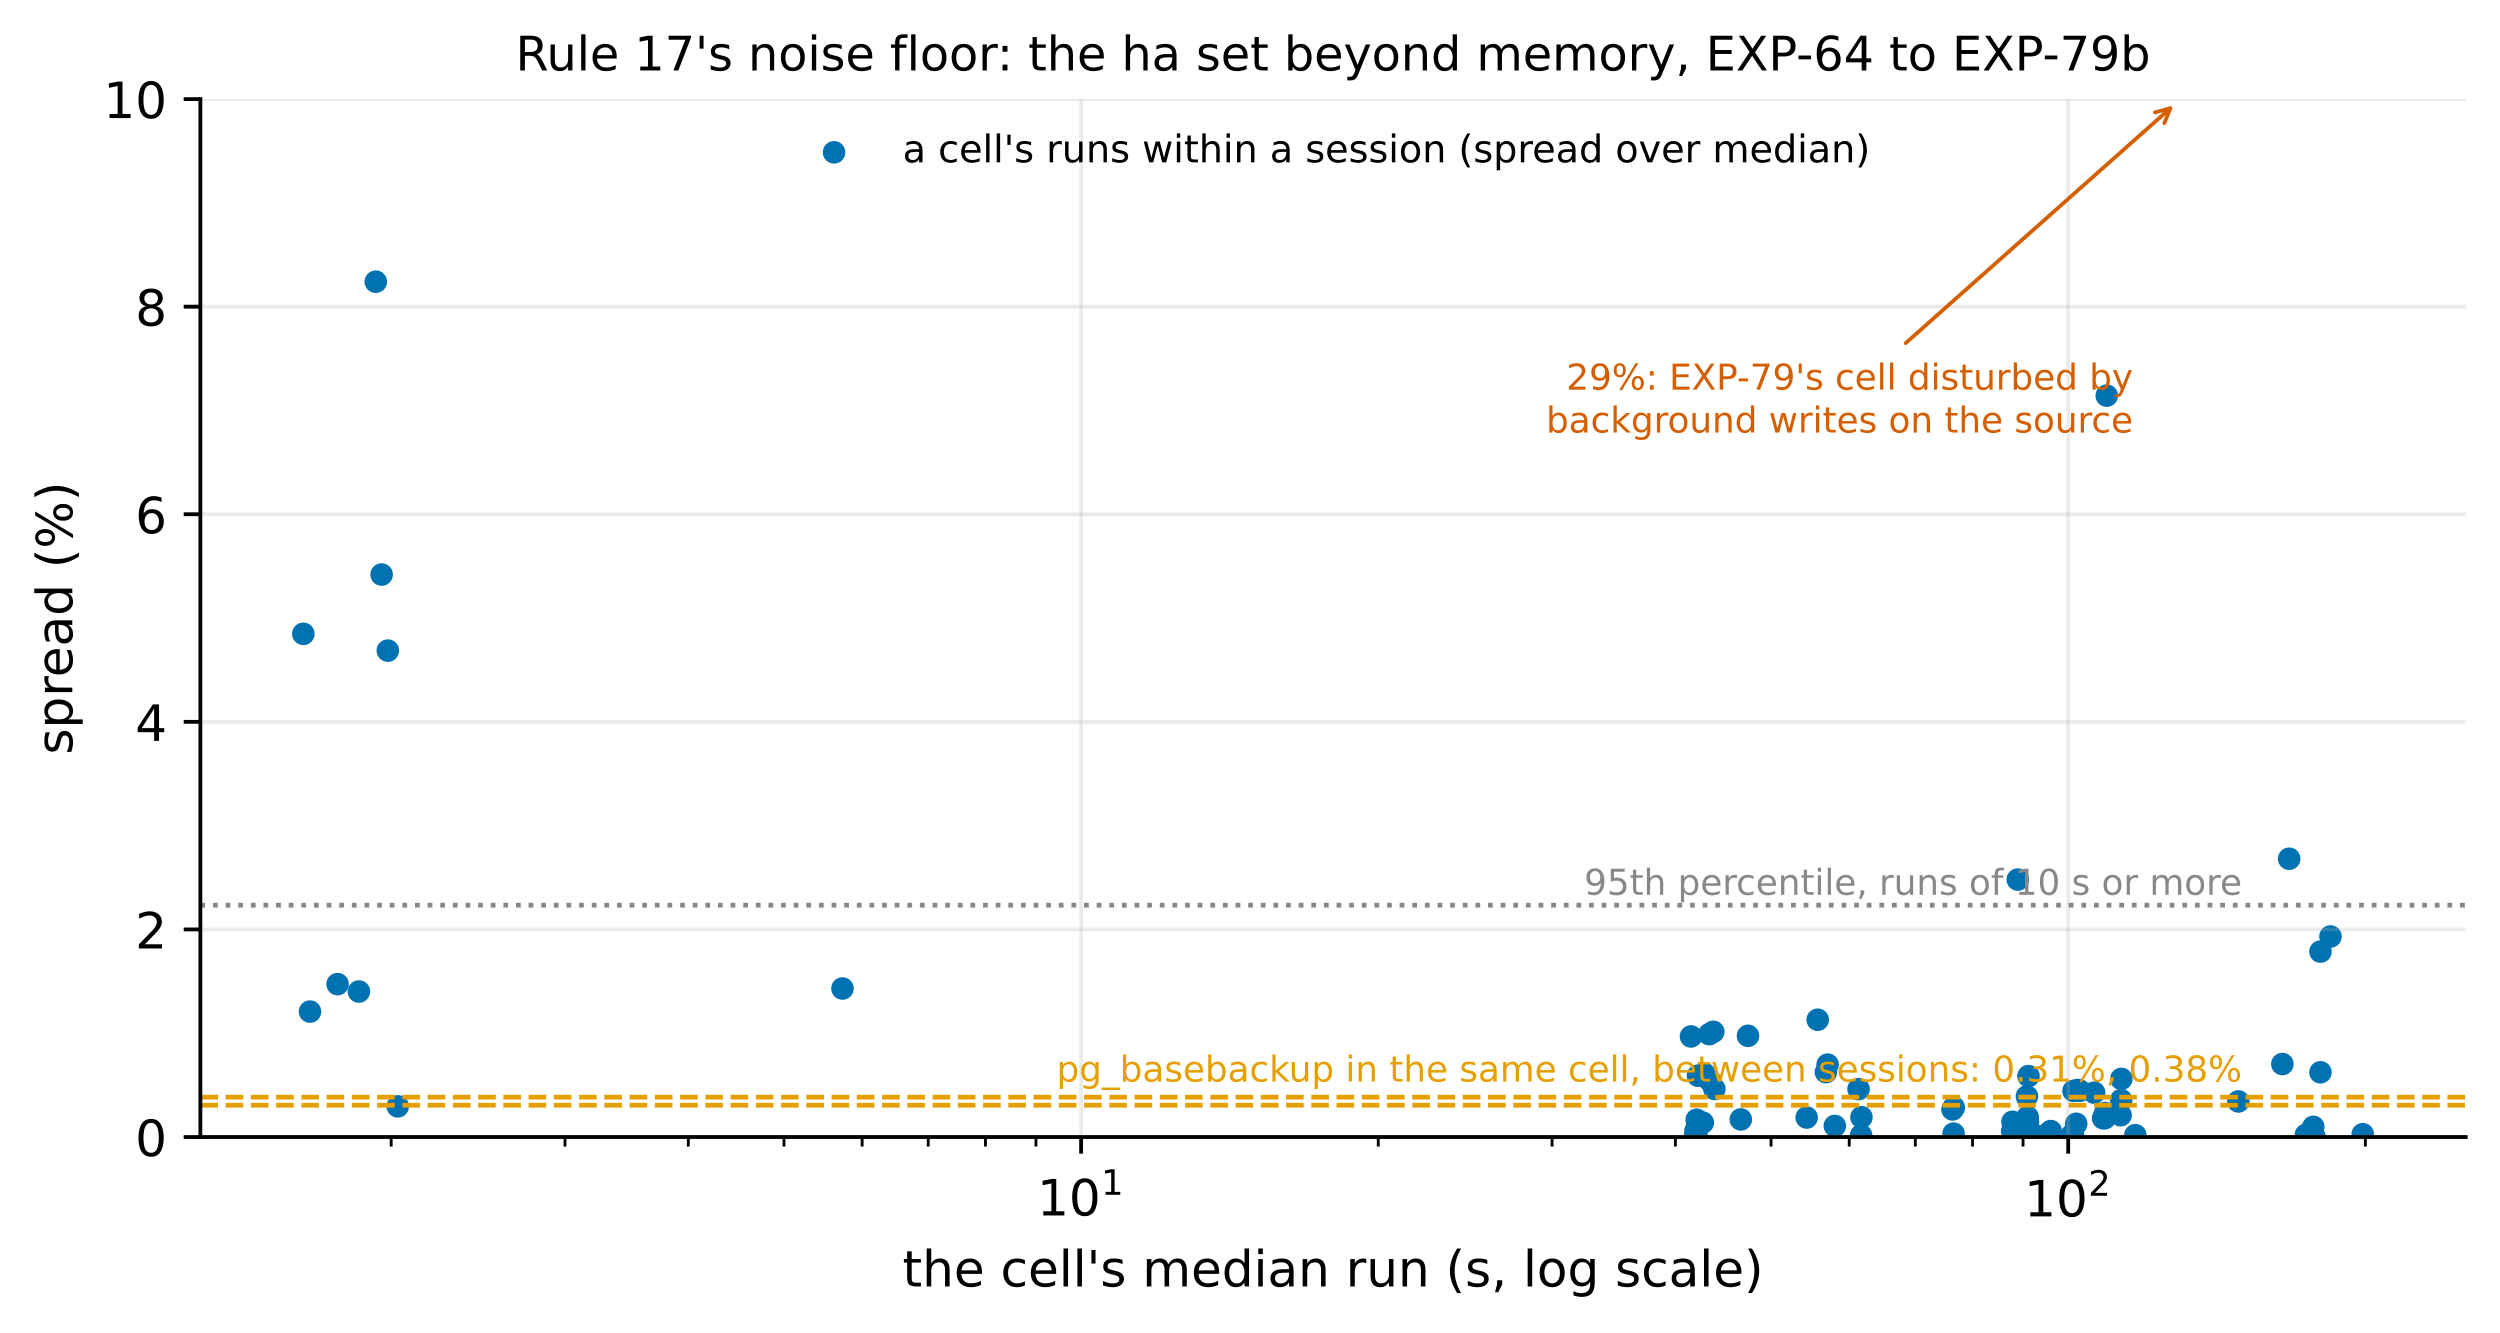
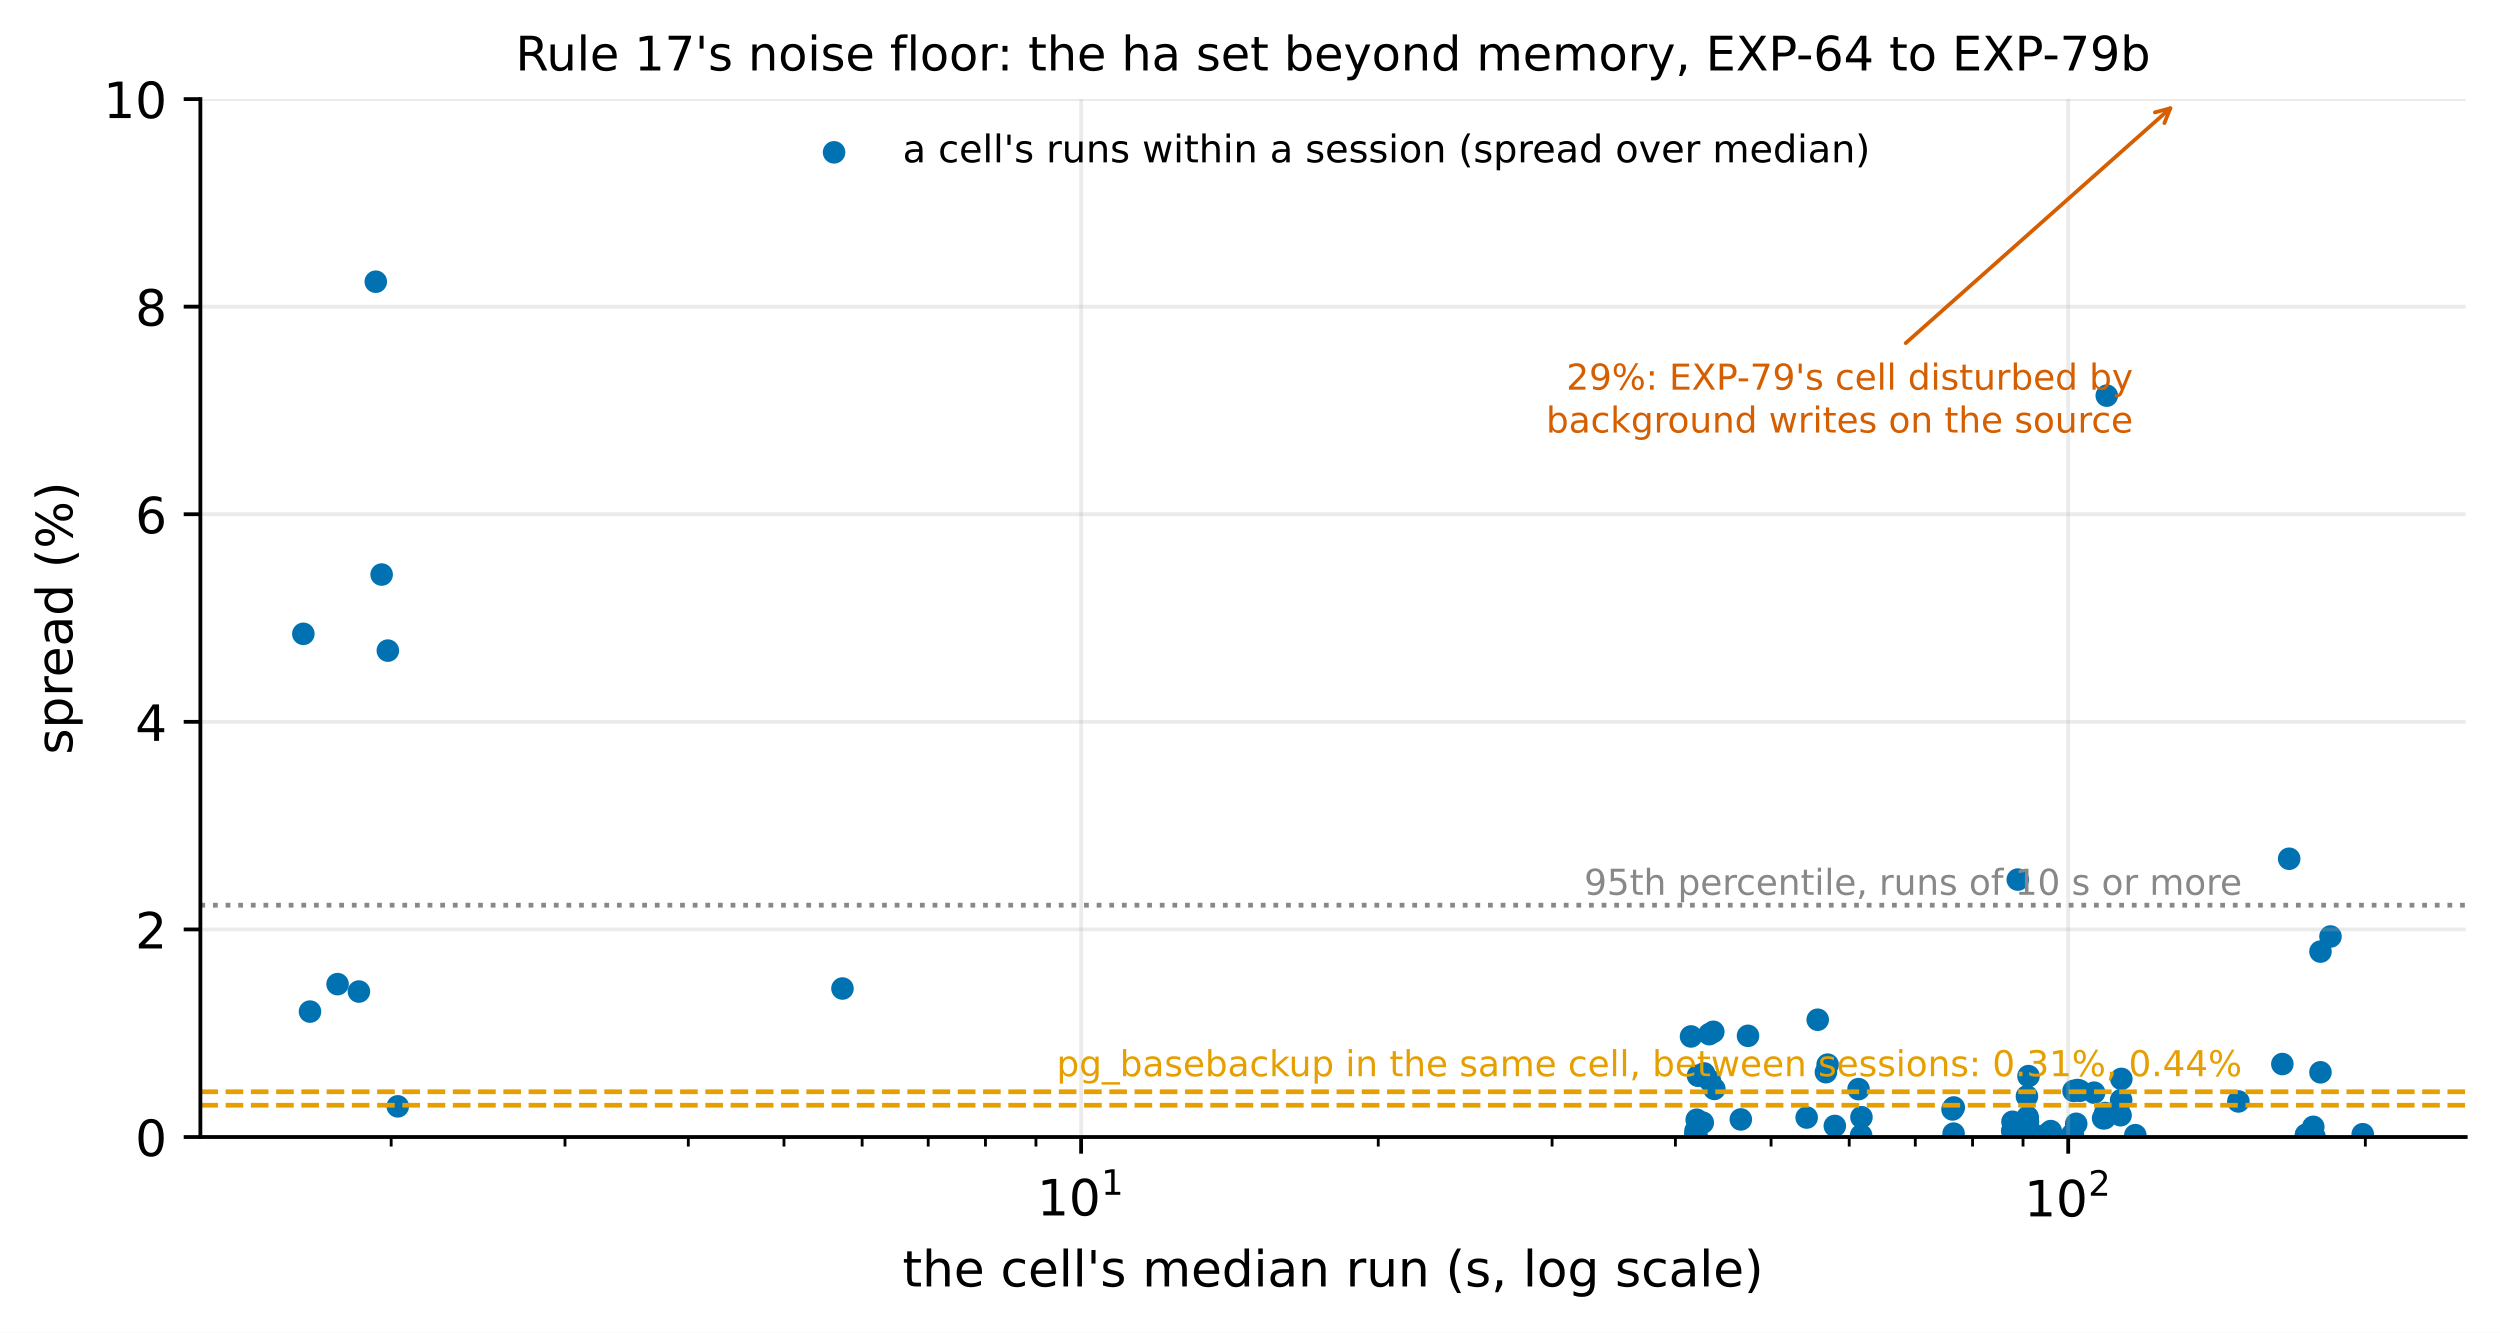
<svg xmlns="http://www.w3.org/2000/svg" xmlns:xlink="http://www.w3.org/1999/xlink" width="524.791pt" height="279.773pt" viewBox="0 0 524.791 279.773" version="1.1">
  <defs>
    <style type="text/css">*{stroke-linejoin: round; stroke-linecap: butt}</style>
  </defs>
  <g id="figure_1">
    <g id="patch_1">
      <path d="M -0 279.773  L 524.791 279.773  L 524.791 0  L -0 0  z " style="fill: #ffffff" />
    </g>
    <g id="axes_1">
      <g id="patch_2">
        <path d="M 42.062 238.68  L 517.591 238.68  L 517.591 20.798  L 42.062 20.798  z " style="fill: #ffffff" />
      </g>
      <g id="PathCollection_1">
        <defs>
          <path id="m42fb7df55c" d="M 0 1.871  C 0.496 1.871 0.972 1.674 1.323 1.323  C 1.674 0.972 1.871 0.496 1.871 0  C 1.871 -0.496 1.674 -0.972 1.323 -1.323  C 0.972 -1.674 0.496 -1.871 0 -1.871  C -0.496 -1.871 -0.972 -1.674 -1.323 -1.323  C -1.674 -0.972 -1.871 -0.496 -1.871 0  C -1.871 0.496 -1.674 0.972 -1.323 1.323  C -0.972 1.674 -0.496 1.871 0 1.871  z " style="stroke: #0072b2" />
        </defs>
        <g clip-path="url(#p3432570f32)">
          <use xlink:href="#m42fb7df55c" x="81.413" y="136.574" style="fill: #0072b2; stroke: #0072b2" />
          <use xlink:href="#m42fb7df55c" x="425.339" y="235.989" style="fill: #0072b2; stroke: #0072b2" />
          <use xlink:href="#m42fb7df55c" x="422.452" y="235.479" style="fill: #0072b2; stroke: #0072b2" />
          <use xlink:href="#m42fb7df55c" x="479.104" y="223.357" style="fill: #0072b2; stroke: #0072b2" />
          <use xlink:href="#m42fb7df55c" x="425.815" y="225.892" style="fill: #0072b2; stroke: #0072b2" />
          <use xlink:href="#m42fb7df55c" x="487.104" y="225.096" style="fill: #0072b2; stroke: #0072b2" />
          <use xlink:href="#m42fb7df55c" x="480.533" y="180.266" style="fill: #0072b2; stroke: #0072b2" />
          <use xlink:href="#m42fb7df55c" x="469.872" y="231.209" style="fill: #0072b2; stroke: #0072b2" />
          <use xlink:href="#m42fb7df55c" x="436.612" y="228.97" style="fill: #0072b2; stroke: #0072b2" />
          <use xlink:href="#m42fb7df55c" x="425.624" y="234.464" style="fill: #0072b2; stroke: #0072b2" />
          <use xlink:href="#m42fb7df55c" x="489.207" y="196.588" style="fill: #0072b2; stroke: #0072b2" />
          <use xlink:href="#m42fb7df55c" x="80.111" y="120.605" style="fill: #0072b2; stroke: #0072b2" />
          <use xlink:href="#m42fb7df55c" x="70.865" y="206.584" style="fill: #0072b2; stroke: #0072b2" />
          <use xlink:href="#m42fb7df55c" x="436.118" y="228.81" style="fill: #0072b2; stroke: #0072b2" />
          <use xlink:href="#m42fb7df55c" x="409.869" y="232.887" style="fill: #0072b2; stroke: #0072b2" />
          <use xlink:href="#m42fb7df55c" x="435.83" y="235.9" style="fill: #0072b2; stroke: #0072b2" />
          <use xlink:href="#m42fb7df55c" x="410.088" y="237.968" style="fill: #0072b2; stroke: #0072b2" />
          <use xlink:href="#m42fb7df55c" x="425.56" y="238.416" style="fill: #0072b2; stroke: #0072b2" />
          <use xlink:href="#m42fb7df55c" x="75.341" y="208.141" style="fill: #0072b2; stroke: #0072b2" />
          <use xlink:href="#m42fb7df55c" x="78.884" y="59.135" style="fill: #0072b2; stroke: #0072b2" />
          <use xlink:href="#m42fb7df55c" x="410.131" y="232.477" style="fill: #0072b2; stroke: #0072b2" />
          <use xlink:href="#m42fb7df55c" x="366.935" y="217.435" style="fill: #0072b2; stroke: #0072b2" />
          <use xlink:href="#m42fb7df55c" x="365.427" y="234.986" style="fill: #0072b2; stroke: #0072b2" />
          <use xlink:href="#m42fb7df55c" x="381.567" y="214.058" style="fill: #0072b2; stroke: #0072b2" />
          <use xlink:href="#m42fb7df55c" x="425.685" y="238.106" style="fill: #0072b2; stroke: #0072b2" />
          <use xlink:href="#m42fb7df55c" x="390.141" y="228.625" style="fill: #0072b2; stroke: #0072b2" />
          <use xlink:href="#m42fb7df55c" x="390.749" y="234.516" style="fill: #0072b2; stroke: #0072b2" />
          <use xlink:href="#m42fb7df55c" x="390.676" y="238.327" style="fill: #0072b2; stroke: #0072b2" />
          <use xlink:href="#m42fb7df55c" x="429.809" y="238.017" style="fill: #0072b2; stroke: #0072b2" />
          <use xlink:href="#m42fb7df55c" x="379.249" y="234.59" style="fill: #0072b2; stroke: #0072b2" />
          <use xlink:href="#m42fb7df55c" x="383.289" y="225.068" style="fill: #0072b2; stroke: #0072b2" />
          <use xlink:href="#m42fb7df55c" x="383.648" y="223.481" style="fill: #0072b2; stroke: #0072b2" />
          <use xlink:href="#m42fb7df55c" x="426.692" y="238.017" style="fill: #0072b2; stroke: #0072b2" />
          <use xlink:href="#m42fb7df55c" x="359.869" y="228.583" style="fill: #0072b2; stroke: #0072b2" />
          <use xlink:href="#m42fb7df55c" x="445.143" y="234.11" style="fill: #0072b2; stroke: #0072b2" />
          <use xlink:href="#m42fb7df55c" x="445.26" y="230.919" style="fill: #0072b2; stroke: #0072b2" />
          <use xlink:href="#m42fb7df55c" x="434.994" y="238.141" style="fill: #0072b2; stroke: #0072b2" />
          <use xlink:href="#m42fb7df55c" x="358.946" y="226.871" style="fill: #0072b2; stroke: #0072b2" />
          <use xlink:href="#m42fb7df55c" x="359.651" y="216.592" style="fill: #0072b2; stroke: #0072b2" />
          <use xlink:href="#m42fb7df55c" x="448.24" y="238.289" style="fill: #0072b2; stroke: #0072b2" />
          <use xlink:href="#m42fb7df55c" x="445.305" y="226.477" style="fill: #0072b2; stroke: #0072b2" />
          <use xlink:href="#m42fb7df55c" x="434.999" y="238.659" style="fill: #0072b2; stroke: #0072b2" />
          <use xlink:href="#m42fb7df55c" x="354.973" y="217.566" style="fill: #0072b2; stroke: #0072b2" />
          <use xlink:href="#m42fb7df55c" x="358.804" y="217.088" style="fill: #0072b2; stroke: #0072b2" />
          <use xlink:href="#m42fb7df55c" x="441.472" y="234.743" style="fill: #0072b2; stroke: #0072b2" />
          <use xlink:href="#m42fb7df55c" x="441.842" y="234.719" style="fill: #0072b2; stroke: #0072b2" />
          <use xlink:href="#m42fb7df55c" x="435.27" y="228.997" style="fill: #0072b2; stroke: #0072b2" />
          <use xlink:href="#m42fb7df55c" x="357.441" y="235.665" style="fill: #0072b2; stroke: #0072b2" />
          <use xlink:href="#m42fb7df55c" x="357.712" y="225.332" style="fill: #0072b2; stroke: #0072b2" />
          <use xlink:href="#m42fb7df55c" x="385.159" y="236.352" style="fill: #0072b2; stroke: #0072b2" />
          <use xlink:href="#m42fb7df55c" x="430.485" y="237.432" style="fill: #0072b2; stroke: #0072b2" />
          <use xlink:href="#m42fb7df55c" x="440.752" y="-1" style="fill: #0072b2; stroke: #0072b2" />
          <use xlink:href="#m42fb7df55c" x="444.967" y="-1" style="fill: #0072b2; stroke: #0072b2" />
          <use xlink:href="#m42fb7df55c" x="442.245" y="83.054" style="fill: #0072b2; stroke: #0072b2" />
          <use xlink:href="#m42fb7df55c" x="356.167" y="235.052" style="fill: #0072b2; stroke: #0072b2" />
          <use xlink:href="#m42fb7df55c" x="439.588" y="229.368" style="fill: #0072b2; stroke: #0072b2" />
          <use xlink:href="#m42fb7df55c" x="435.136" y="238.249" style="fill: #0072b2; stroke: #0072b2" />
          <use xlink:href="#m42fb7df55c" x="356.439" y="225.814" style="fill: #0072b2; stroke: #0072b2" />
          <use xlink:href="#m42fb7df55c" x="422.521" y="237.366" style="fill: #0072b2; stroke: #0072b2" />
          <use xlink:href="#m42fb7df55c" x="83.497" y="232.243" style="fill: #0072b2; stroke: #0072b2" />
          <use xlink:href="#m42fb7df55c" x="425.485" y="230.14" style="fill: #0072b2; stroke: #0072b2" />
          <use xlink:href="#m42fb7df55c" x="487.107" y="199.755" style="fill: #0072b2; stroke: #0072b2" />
          <use xlink:href="#m42fb7df55c" x="356.122" y="238.265" style="fill: #0072b2; stroke: #0072b2" />
          <use xlink:href="#m42fb7df55c" x="425.708" y="235.473" style="fill: #0072b2; stroke: #0072b2" />
          <use xlink:href="#m42fb7df55c" x="65.074" y="212.35" style="fill: #0072b2; stroke: #0072b2" />
          <use xlink:href="#m42fb7df55c" x="425.257" y="237.959" style="fill: #0072b2; stroke: #0072b2" />
          <use xlink:href="#m42fb7df55c" x="176.848" y="207.505" style="fill: #0072b2; stroke: #0072b2" />
          <use xlink:href="#m42fb7df55c" x="63.677" y="133.049" style="fill: #0072b2; stroke: #0072b2" />
          <use xlink:href="#m42fb7df55c" x="422.393" y="237.414" style="fill: #0072b2; stroke: #0072b2" />
          <use xlink:href="#m42fb7df55c" x="355.851" y="238.16" style="fill: #0072b2; stroke: #0072b2" />
          <use xlink:href="#m42fb7df55c" x="425.622" y="234.752" style="fill: #0072b2; stroke: #0072b2" />
          <use xlink:href="#m42fb7df55c" x="423.562" y="184.638" style="fill: #0072b2; stroke: #0072b2" />
          <use xlink:href="#m42fb7df55c" x="355.913" y="237.381" style="fill: #0072b2; stroke: #0072b2" />
          <use xlink:href="#m42fb7df55c" x="441.907" y="233.643" style="fill: #0072b2; stroke: #0072b2" />
          <use xlink:href="#m42fb7df55c" x="485.596" y="236.54" style="fill: #0072b2; stroke: #0072b2" />
          <use xlink:href="#m42fb7df55c" x="484.087" y="238.217" style="fill: #0072b2; stroke: #0072b2" />
          <use xlink:href="#m42fb7df55c" x="484.061" y="238.242" style="fill: #0072b2; stroke: #0072b2" />
          <use xlink:href="#m42fb7df55c" x="485.847" y="238.607" style="fill: #0072b2; stroke: #0072b2" />
          <use xlink:href="#m42fb7df55c" x="495.976" y="238.088" style="fill: #0072b2; stroke: #0072b2" />
          <use xlink:href="#m42fb7df55c" x="484.356" y="238.219" style="fill: #0072b2; stroke: #0072b2" />
        </g>
      </g>
      <g id="matplotlib.axis_1">
        <g id="xtick_1">
          <g id="line2d_1">
            <path d="M 226.944 238.68  L 226.944 20.798  " clip-path="url(#p3432570f32)" style="fill: none; stroke: #b0b0b0; stroke-opacity: 0.25; stroke-width: 0.8; stroke-linecap: square" />
          </g>
          <g id="line2d_2">
            <defs>
              <path id="m3b7faea5d2" d="M 0 0  L 0 3.5  " style="stroke: #000000; stroke-width: 0.8" />
            </defs>
            <g>
              <use xlink:href="#m3b7faea5d2" x="226.944" y="238.68" style="stroke: #000000; stroke-width: 0.8" />
            </g>
          </g>
          <g id="text_1">
            <g transform="translate(217.7041 255.4451)">
              <text>
                <tspan x="0" y="-0.304" style="font-size: 10.5px; font-family: 'DejaVu Sans'">1</tspan>
                <tspan x="6.68" y="-0.304" style="font-size: 10.5px; font-family: 'DejaVu Sans'">0</tspan>
                <tspan x="13.461" y="-4.641" style="font-size: 7.35px; font-family: 'DejaVu Sans'">1</tspan>
              </text>
            </g>
          </g>
        </g>
        <g id="xtick_2">
          <g id="line2d_3">
            <path d="M 434.15 238.68  L 434.15 20.798  " clip-path="url(#p3432570f32)" style="fill: none; stroke: #b0b0b0; stroke-opacity: 0.25; stroke-width: 0.8; stroke-linecap: square" />
          </g>
          <g id="line2d_4">
            <g>
              <use xlink:href="#m3b7faea5d2" x="434.15" y="238.68" style="stroke: #000000; stroke-width: 0.8" />
            </g>
          </g>
          <g id="text_2">
            <g transform="translate(424.9102 255.5501)">
              <text>
                <tspan x="0" y="-0.206" style="font-size: 10.5px; font-family: 'DejaVu Sans'">1</tspan>
                <tspan x="6.68" y="-0.206" style="font-size: 10.5px; font-family: 'DejaVu Sans'">0</tspan>
                <tspan x="13.461" y="-4.542" style="font-size: 7.35px; font-family: 'DejaVu Sans'">2</tspan>
              </text>
            </g>
          </g>
        </g>
        <g id="xtick_3">
          <g id="line2d_5">
            <defs>
              <path id="meec627eef3" d="M 0 0  L 0 2  " style="stroke: #000000; stroke-width: 0.6" />
            </defs>
            <g>
              <use xlink:href="#meec627eef3" x="82.113" y="238.68" style="stroke: #000000; stroke-width: 0.6" />
            </g>
          </g>
        </g>
        <g id="xtick_4">
          <g id="line2d_6">
            <g>
              <use xlink:href="#meec627eef3" x="118.6" y="238.68" style="stroke: #000000; stroke-width: 0.6" />
            </g>
          </g>
        </g>
        <g id="xtick_5">
          <g id="line2d_7">
            <g>
              <use xlink:href="#meec627eef3" x="144.489" y="238.68" style="stroke: #000000; stroke-width: 0.6" />
            </g>
          </g>
        </g>
        <g id="xtick_6">
          <g id="line2d_8">
            <g>
              <use xlink:href="#meec627eef3" x="164.569" y="238.68" style="stroke: #000000; stroke-width: 0.6" />
            </g>
          </g>
        </g>
        <g id="xtick_7">
          <g id="line2d_9">
            <g>
              <use xlink:href="#meec627eef3" x="180.976" y="238.68" style="stroke: #000000; stroke-width: 0.6" />
            </g>
          </g>
        </g>
        <g id="xtick_8">
          <g id="line2d_10">
            <g>
              <use xlink:href="#meec627eef3" x="194.848" y="238.68" style="stroke: #000000; stroke-width: 0.6" />
            </g>
          </g>
        </g>
        <g id="xtick_9">
          <g id="line2d_11">
            <g>
              <use xlink:href="#meec627eef3" x="206.864" y="238.68" style="stroke: #000000; stroke-width: 0.6" />
            </g>
          </g>
        </g>
        <g id="xtick_10">
          <g id="line2d_12">
            <g>
              <use xlink:href="#meec627eef3" x="217.463" y="238.68" style="stroke: #000000; stroke-width: 0.6" />
            </g>
          </g>
        </g>
        <g id="xtick_11">
          <g id="line2d_13">
            <g>
              <use xlink:href="#meec627eef3" x="289.319" y="238.68" style="stroke: #000000; stroke-width: 0.6" />
            </g>
          </g>
        </g>
        <g id="xtick_12">
          <g id="line2d_14">
            <g>
              <use xlink:href="#meec627eef3" x="325.807" y="238.68" style="stroke: #000000; stroke-width: 0.6" />
            </g>
          </g>
        </g>
        <g id="xtick_13">
          <g id="line2d_15">
            <g>
              <use xlink:href="#meec627eef3" x="351.695" y="238.68" style="stroke: #000000; stroke-width: 0.6" />
            </g>
          </g>
        </g>
        <g id="xtick_14">
          <g id="line2d_16">
            <g>
              <use xlink:href="#meec627eef3" x="371.775" y="238.68" style="stroke: #000000; stroke-width: 0.6" />
            </g>
          </g>
        </g>
        <g id="xtick_15">
          <g id="line2d_17">
            <g>
              <use xlink:href="#meec627eef3" x="388.182" y="238.68" style="stroke: #000000; stroke-width: 0.6" />
            </g>
          </g>
        </g>
        <g id="xtick_16">
          <g id="line2d_18">
            <g>
              <use xlink:href="#meec627eef3" x="402.054" y="238.68" style="stroke: #000000; stroke-width: 0.6" />
            </g>
          </g>
        </g>
        <g id="xtick_17">
          <g id="line2d_19">
            <g>
              <use xlink:href="#meec627eef3" x="414.07" y="238.68" style="stroke: #000000; stroke-width: 0.6" />
            </g>
          </g>
        </g>
        <g id="xtick_18">
          <g id="line2d_20">
            <g>
              <use xlink:href="#meec627eef3" x="424.669" y="238.68" style="stroke: #000000; stroke-width: 0.6" />
            </g>
          </g>
        </g>
        <g id="xtick_19">
          <g id="line2d_21">
            <g>
              <use xlink:href="#meec627eef3" x="496.525" y="238.68" style="stroke: #000000; stroke-width: 0.6" />
            </g>
          </g>
        </g>
        <g id="text_3">
          <text style="font-size: 10.5px; font-family: 'DejaVu Sans', 'Bitstream Vera Sans', 'Computer Modern Sans Serif', 'Lucida Grande', 'Verdana', 'Geneva', 'Lucid', 'Arial', 'Helvetica', 'Avant Garde', sans-serif; text-anchor: middle" x="279.827" y="270.051" transform="rotate(-0 279.8266 270.051)">the cell's median run (s, log scale)</text>
        </g>
      </g>
      <g id="matplotlib.axis_2">
        <g id="ytick_1">
          <g id="line2d_22">
            <path d="M 42.062 238.68  L 517.591 238.68  " clip-path="url(#p3432570f32)" style="fill: none; stroke: #b0b0b0; stroke-opacity: 0.25; stroke-width: 0.8; stroke-linecap: square" />
          </g>
          <g id="line2d_23">
            <defs>
              <path id="me28b40ded8" d="M 0 0  L -3.5 0  " style="stroke: #000000; stroke-width: 0.8" />
            </defs>
            <g>
              <use xlink:href="#me28b40ded8" x="42.062" y="238.68" style="stroke: #000000; stroke-width: 0.8" />
            </g>
          </g>
          <g id="text_4">
            <text style="font-size: 10.5px; font-family: 'DejaVu Sans', 'Bitstream Vera Sans', 'Computer Modern Sans Serif', 'Lucida Grande', 'Verdana', 'Geneva', 'Lucid', 'Arial', 'Helvetica', 'Avant Garde', sans-serif; text-anchor: end" x="35.062" y="242.669" transform="rotate(-0 35.06207 242.6689)">0</text>
          </g>
        </g>
        <g id="ytick_2">
          <g id="line2d_24">
            <path d="M 42.062 195.104  L 517.591 195.104  " clip-path="url(#p3432570f32)" style="fill: none; stroke: #b0b0b0; stroke-opacity: 0.25; stroke-width: 0.8; stroke-linecap: square" />
          </g>
          <g id="line2d_25">
            <g>
              <use xlink:href="#me28b40ded8" x="42.062" y="195.104" style="stroke: #000000; stroke-width: 0.8" />
            </g>
          </g>
          <g id="text_5">
            <text style="font-size: 10.5px; font-family: 'DejaVu Sans', 'Bitstream Vera Sans', 'Computer Modern Sans Serif', 'Lucida Grande', 'Verdana', 'Geneva', 'Lucid', 'Arial', 'Helvetica', 'Avant Garde', sans-serif; text-anchor: end" x="35.062" y="199.093" transform="rotate(-0 35.06207 199.0926)">2</text>
          </g>
        </g>
        <g id="ytick_3">
          <g id="line2d_26">
            <path d="M 42.062 151.527  L 517.591 151.527  " clip-path="url(#p3432570f32)" style="fill: none; stroke: #b0b0b0; stroke-opacity: 0.25; stroke-width: 0.8; stroke-linecap: square" />
          </g>
          <g id="line2d_27">
            <g>
              <use xlink:href="#me28b40ded8" x="42.062" y="151.527" style="stroke: #000000; stroke-width: 0.8" />
            </g>
          </g>
          <g id="text_6">
            <text style="font-size: 10.5px; font-family: 'DejaVu Sans', 'Bitstream Vera Sans', 'Computer Modern Sans Serif', 'Lucida Grande', 'Verdana', 'Geneva', 'Lucid', 'Arial', 'Helvetica', 'Avant Garde', sans-serif; text-anchor: end" x="35.062" y="155.516" transform="rotate(-0 35.06207 155.5162)">4</text>
          </g>
        </g>
        <g id="ytick_4">
          <g id="line2d_28">
            <path d="M 42.062 107.951  L 517.591 107.951  " clip-path="url(#p3432570f32)" style="fill: none; stroke: #b0b0b0; stroke-opacity: 0.25; stroke-width: 0.8; stroke-linecap: square" />
          </g>
          <g id="line2d_29">
            <g>
              <use xlink:href="#me28b40ded8" x="42.062" y="107.951" style="stroke: #000000; stroke-width: 0.8" />
            </g>
          </g>
          <g id="text_7">
            <text style="font-size: 10.5px; font-family: 'DejaVu Sans', 'Bitstream Vera Sans', 'Computer Modern Sans Serif', 'Lucida Grande', 'Verdana', 'Geneva', 'Lucid', 'Arial', 'Helvetica', 'Avant Garde', sans-serif; text-anchor: end" x="35.062" y="111.94" transform="rotate(-0 35.06207 111.9399)">6</text>
          </g>
        </g>
        <g id="ytick_5">
          <g id="line2d_30">
            <path d="M 42.062 64.375  L 517.591 64.375  " clip-path="url(#p3432570f32)" style="fill: none; stroke: #b0b0b0; stroke-opacity: 0.25; stroke-width: 0.8; stroke-linecap: square" />
          </g>
          <g id="line2d_31">
            <g>
              <use xlink:href="#me28b40ded8" x="42.062" y="64.375" style="stroke: #000000; stroke-width: 0.8" />
            </g>
          </g>
          <g id="text_8">
            <text style="font-size: 10.5px; font-family: 'DejaVu Sans', 'Bitstream Vera Sans', 'Computer Modern Sans Serif', 'Lucida Grande', 'Verdana', 'Geneva', 'Lucid', 'Arial', 'Helvetica', 'Avant Garde', sans-serif; text-anchor: end" x="35.062" y="68.364" transform="rotate(-0 35.06207 68.36355)">8</text>
          </g>
        </g>
        <g id="ytick_6">
          <g id="line2d_32">
            <path d="M 42.062 20.798  L 517.591 20.798  " clip-path="url(#p3432570f32)" style="fill: none; stroke: #b0b0b0; stroke-opacity: 0.25; stroke-width: 0.8; stroke-linecap: square" />
          </g>
          <g id="line2d_33">
            <g>
              <use xlink:href="#me28b40ded8" x="42.062" y="20.798" style="stroke: #000000; stroke-width: 0.8" />
            </g>
          </g>
          <g id="text_9">
            <text style="font-size: 10.5px; font-family: 'DejaVu Sans', 'Bitstream Vera Sans', 'Computer Modern Sans Serif', 'Lucida Grande', 'Verdana', 'Geneva', 'Lucid', 'Arial', 'Helvetica', 'Avant Garde', sans-serif; text-anchor: end" x="35.062" y="24.787" transform="rotate(-0 35.06207 24.78721)">10</text>
          </g>
        </g>
        <g id="text_10">
          <text style="font-size: 10.5px; font-family: 'DejaVu Sans', 'Bitstream Vera Sans', 'Computer Modern Sans Serif', 'Lucida Grande', 'Verdana', 'Geneva', 'Lucid', 'Arial', 'Helvetica', 'Avant Garde', sans-serif; text-anchor: middle" x="15.178" y="129.739" transform="rotate(-90 15.17836 129.7393)">spread (%)</text>
        </g>
      </g>
      <g id="line2d_34">
        <path d="M 42.062 232.005  L 517.591 232.005  " clip-path="url(#p3432570f32)" style="fill: none; stroke-dasharray: 3.7,1.6; stroke-dashoffset: 0; stroke: #e69f00" />
      </g>
      <g id="line2d_35">
-         <path d="M 42.062 230.311  L 517.591 230.311  " clip-path="url(#p3432570f32)" style="fill: none; stroke-dasharray: 3.7,1.6; stroke-dashoffset: 0; stroke: #e69f00" />
+         <path d="M 42.062 229.183  L 517.591 229.183  " clip-path="url(#p3432570f32)" style="fill: none; stroke-dasharray: 3.7,1.6; stroke-dashoffset: 0; stroke: #e69f00" />
      </g>
      <g id="line2d_36">
        <path d="M 42.062 190.015  L 517.591 190.015  " clip-path="url(#p3432570f32)" style="fill: none; stroke-dasharray: 1,1.65; stroke-dashoffset: 0; stroke: #888888" />
      </g>
      <g id="patch_3">
        <path d="M 42.062 238.68  L 42.062 20.798  " style="fill: none; stroke: #000000; stroke-width: 0.8; stroke-linejoin: miter; stroke-linecap: square" />
      </g>
      <g id="patch_4">
        <path d="M 42.062 238.68  L 517.591 238.68  " style="fill: none; stroke: #000000; stroke-width: 0.8; stroke-linejoin: miter; stroke-linecap: square" />
      </g>
      <g id="text_11">
-         <text style="font-size: 7.5px; font-family: 'DejaVu Sans', 'Bitstream Vera Sans', 'Computer Modern Sans Serif', 'Lucida Grande', 'Verdana', 'Geneva', 'Lucid', 'Arial', 'Helvetica', 'Avant Garde', sans-serif; text-anchor: end; fill: #e69f00" x="470.637" y="227.043" transform="rotate(-0 470.6374 227.043)">pg_basebackup in the same cell, between sessions: 0.31%, 0.38%</text>
+         <text style="font-size: 7.5px; font-family: 'DejaVu Sans', 'Bitstream Vera Sans', 'Computer Modern Sans Serif', 'Lucida Grande', 'Verdana', 'Geneva', 'Lucid', 'Arial', 'Helvetica', 'Avant Garde', sans-serif; text-anchor: end; fill: #e69f00" x="470.637" y="225.914" transform="rotate(-0 470.6374 225.9143)">pg_basebackup in the same cell, between sessions: 0.31%, 0.44%</text>
      </g>
      <g id="patch_5">
        <path d="M 400.039 72.022  Q 428.149 47.075 455.59 22.721  " style="fill: none; stroke: #d55e00; stroke-width: 0.8; stroke-linecap: round" />
        <path d="M 452.351 23.59  L 455.59 22.721  L 454.342 25.834  " style="fill: none; stroke: #d55e00; stroke-width: 0.8; stroke-linecap: round" />
      </g>
      <g id="text_12">
        <text style="font-size: 7.5px; font-family: 'DejaVu Sans', 'Bitstream Vera Sans', 'Computer Modern Sans Serif', 'Lucida Grande', 'Verdana', 'Geneva', 'Lucid', 'Arial', 'Helvetica', 'Avant Garde', sans-serif; fill: #d55e00" transform="translate(328.8015 81.79639)">29%: EXP-79's cell disturbed by</text>
        <text style="font-size: 7.5px; font-family: 'DejaVu Sans', 'Bitstream Vera Sans', 'Computer Modern Sans Serif', 'Lucida Grande', 'Verdana', 'Geneva', 'Lucid', 'Arial', 'Helvetica', 'Avant Garde', sans-serif; fill: #d55e00" transform="translate(324.5429 90.79844)">background writes on the source</text>
      </g>
      <g id="text_13">
        <text style="font-size: 7.5px; font-family: 'DejaVu Sans', 'Bitstream Vera Sans', 'Computer Modern Sans Serif', 'Lucida Grande', 'Verdana', 'Geneva', 'Lucid', 'Arial', 'Helvetica', 'Avant Garde', sans-serif; text-anchor: end; fill: #888888" x="470.637" y="187.837" transform="rotate(-0 470.6374 187.8367)">95th percentile, runs of 10 s or more</text>
      </g>
      <g id="text_14">
        <text style="font-size: 10px; font-family: 'DejaVu Sans', 'Bitstream Vera Sans', 'Computer Modern Sans Serif', 'Lucida Grande', 'Verdana', 'Geneva', 'Lucid', 'Arial', 'Helvetica', 'Avant Garde', sans-serif; text-anchor: middle" x="279.827" y="14.798" transform="rotate(-0 279.8266 14.79844)">Rule 17's noise floor: the ha set beyond memory, EXP-64 to EXP-79b</text>
      </g>
      <g id="legend_1">
        <g id="PathCollection_2">
          <g>
            <use xlink:href="#m42fb7df55c" x="175.084" y="31.977" style="fill: #0072b2; stroke: #0072b2" />
          </g>
        </g>
        <g id="text_15">
          <text style="font-size: 8px; font-family: 'DejaVu Sans', 'Bitstream Vera Sans', 'Computer Modern Sans Serif', 'Lucida Grande', 'Verdana', 'Geneva', 'Lucid', 'Arial', 'Helvetica', 'Avant Garde', sans-serif; text-anchor: start" x="189.484" y="34.077" transform="rotate(-0 189.4841 34.07719)">a cell's runs within a session (spread over median)</text>
        </g>
      </g>
    </g>
  </g>
  <defs>
    <clipPath id="p3432570f32">
      <rect x="42.062" y="20.798" width="475.529" height="217.882" />
    </clipPath>
  </defs>
</svg>
